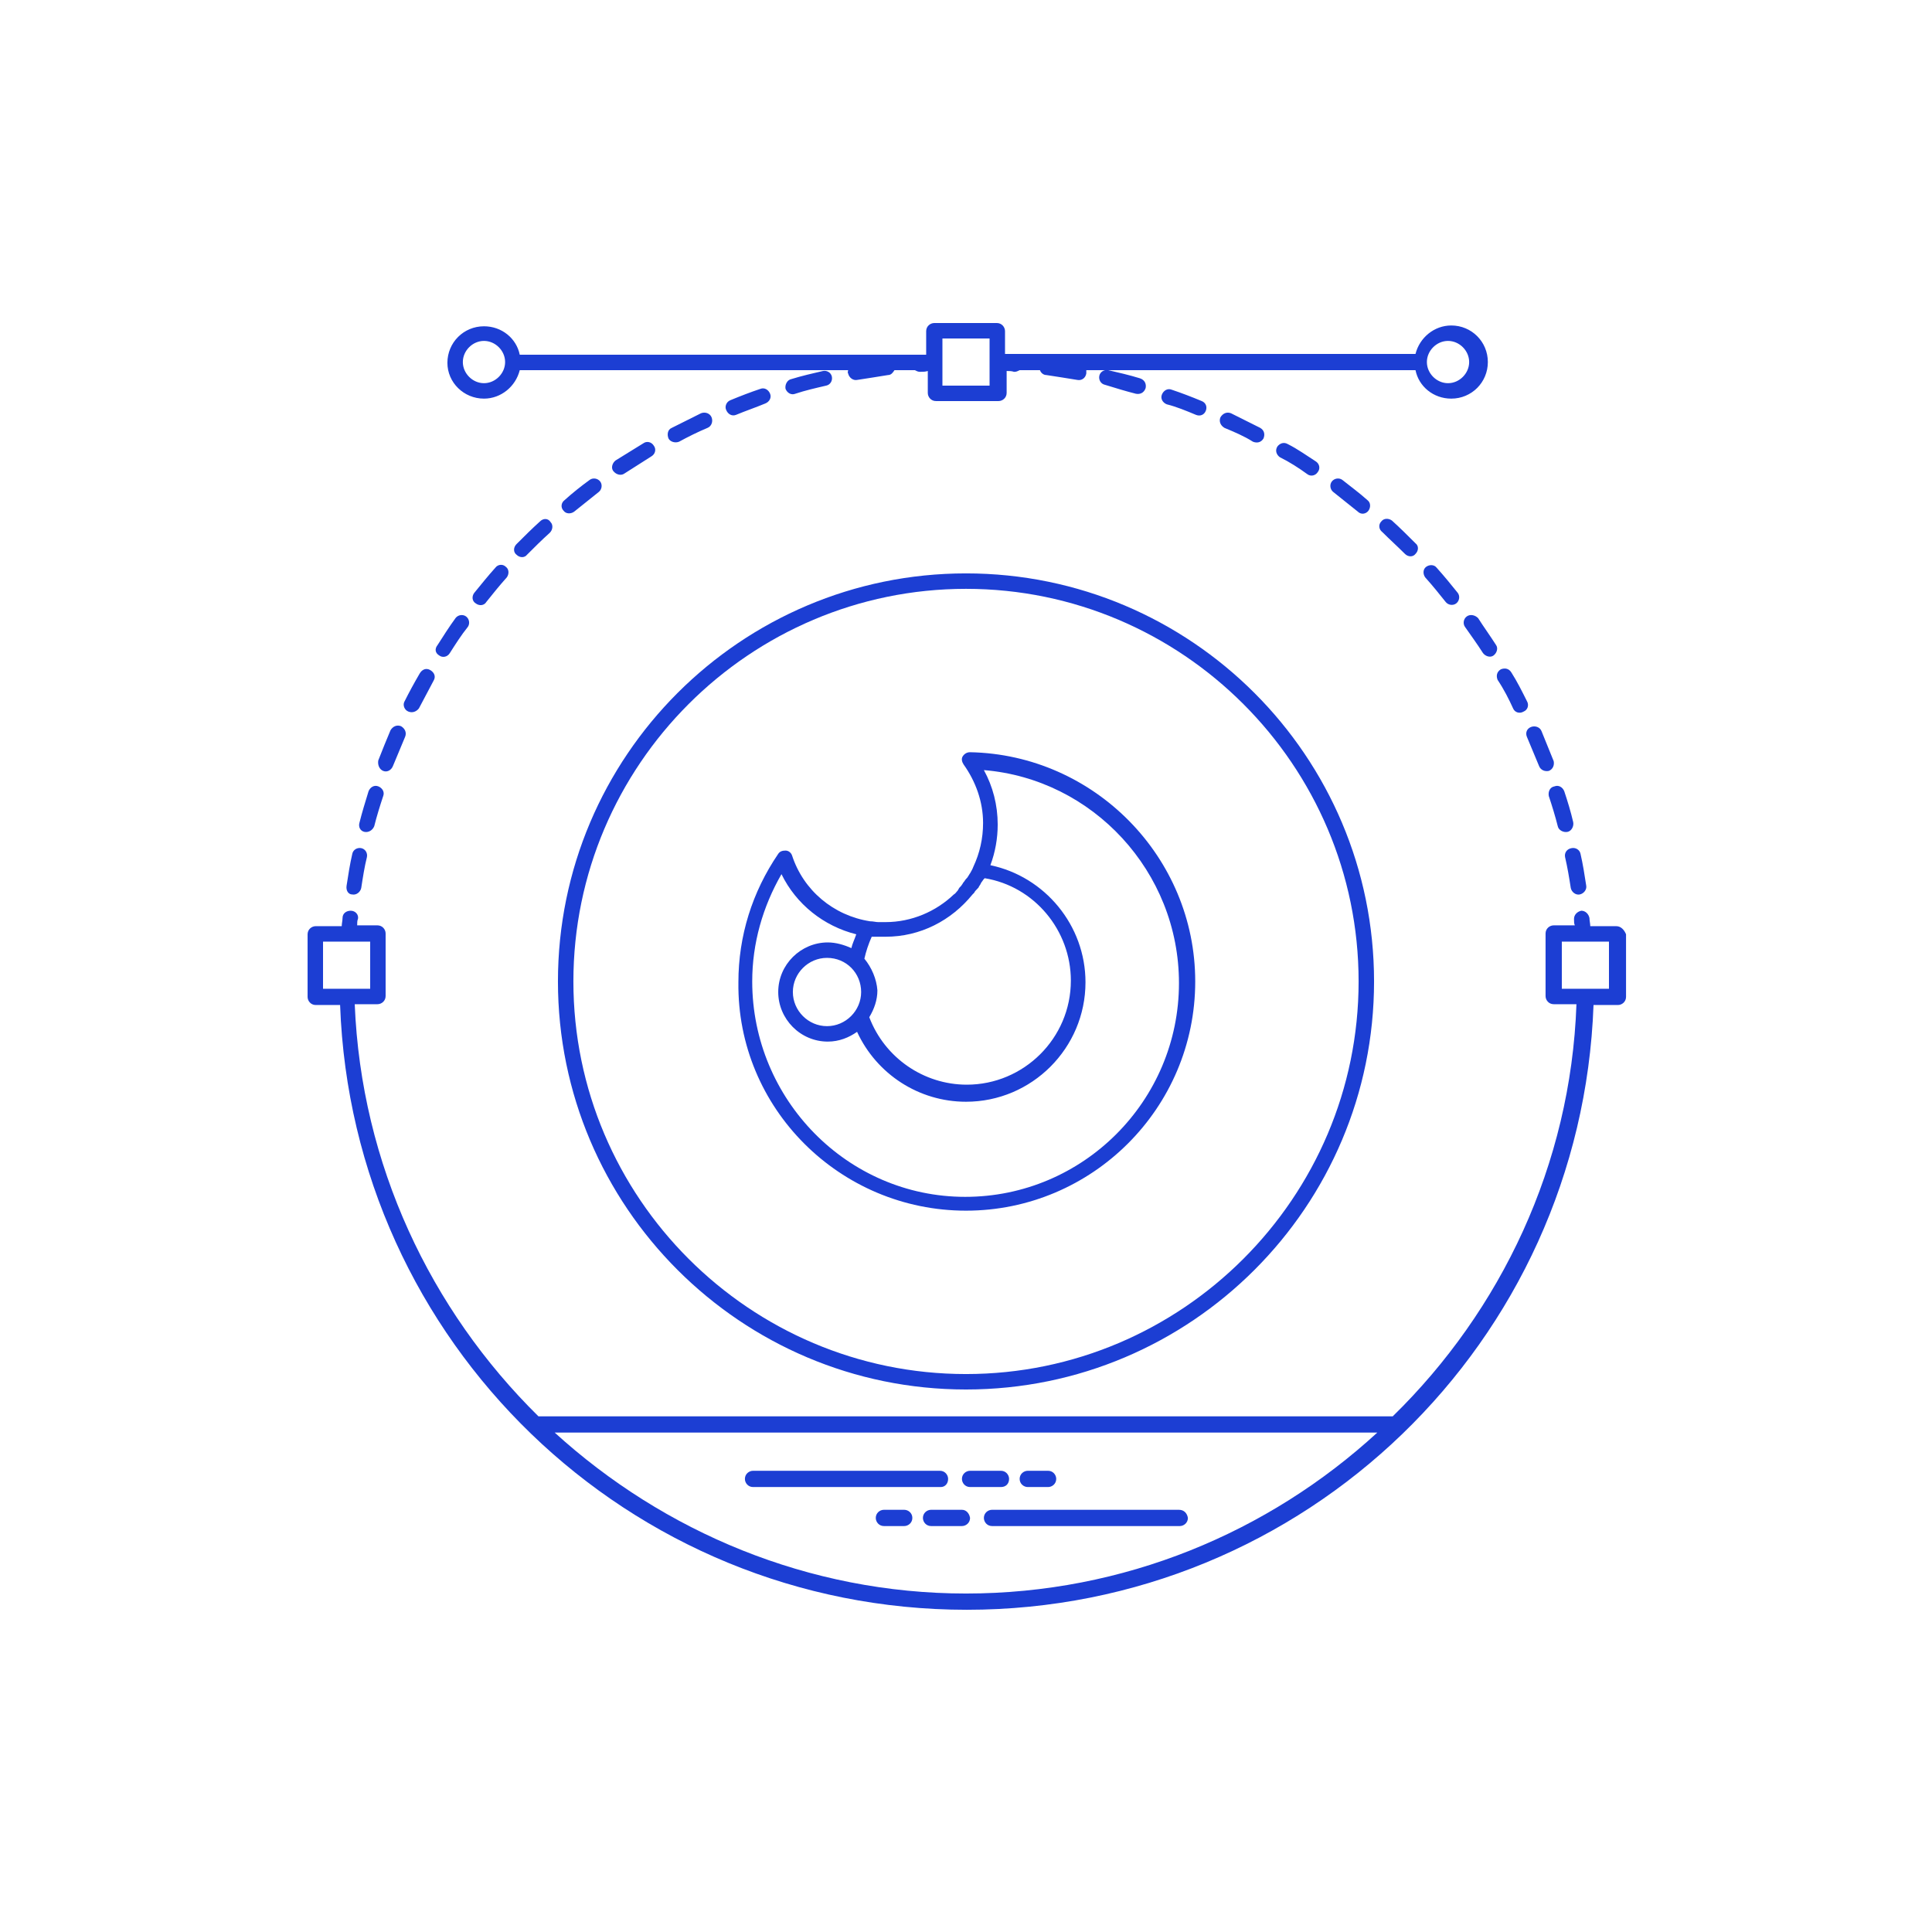
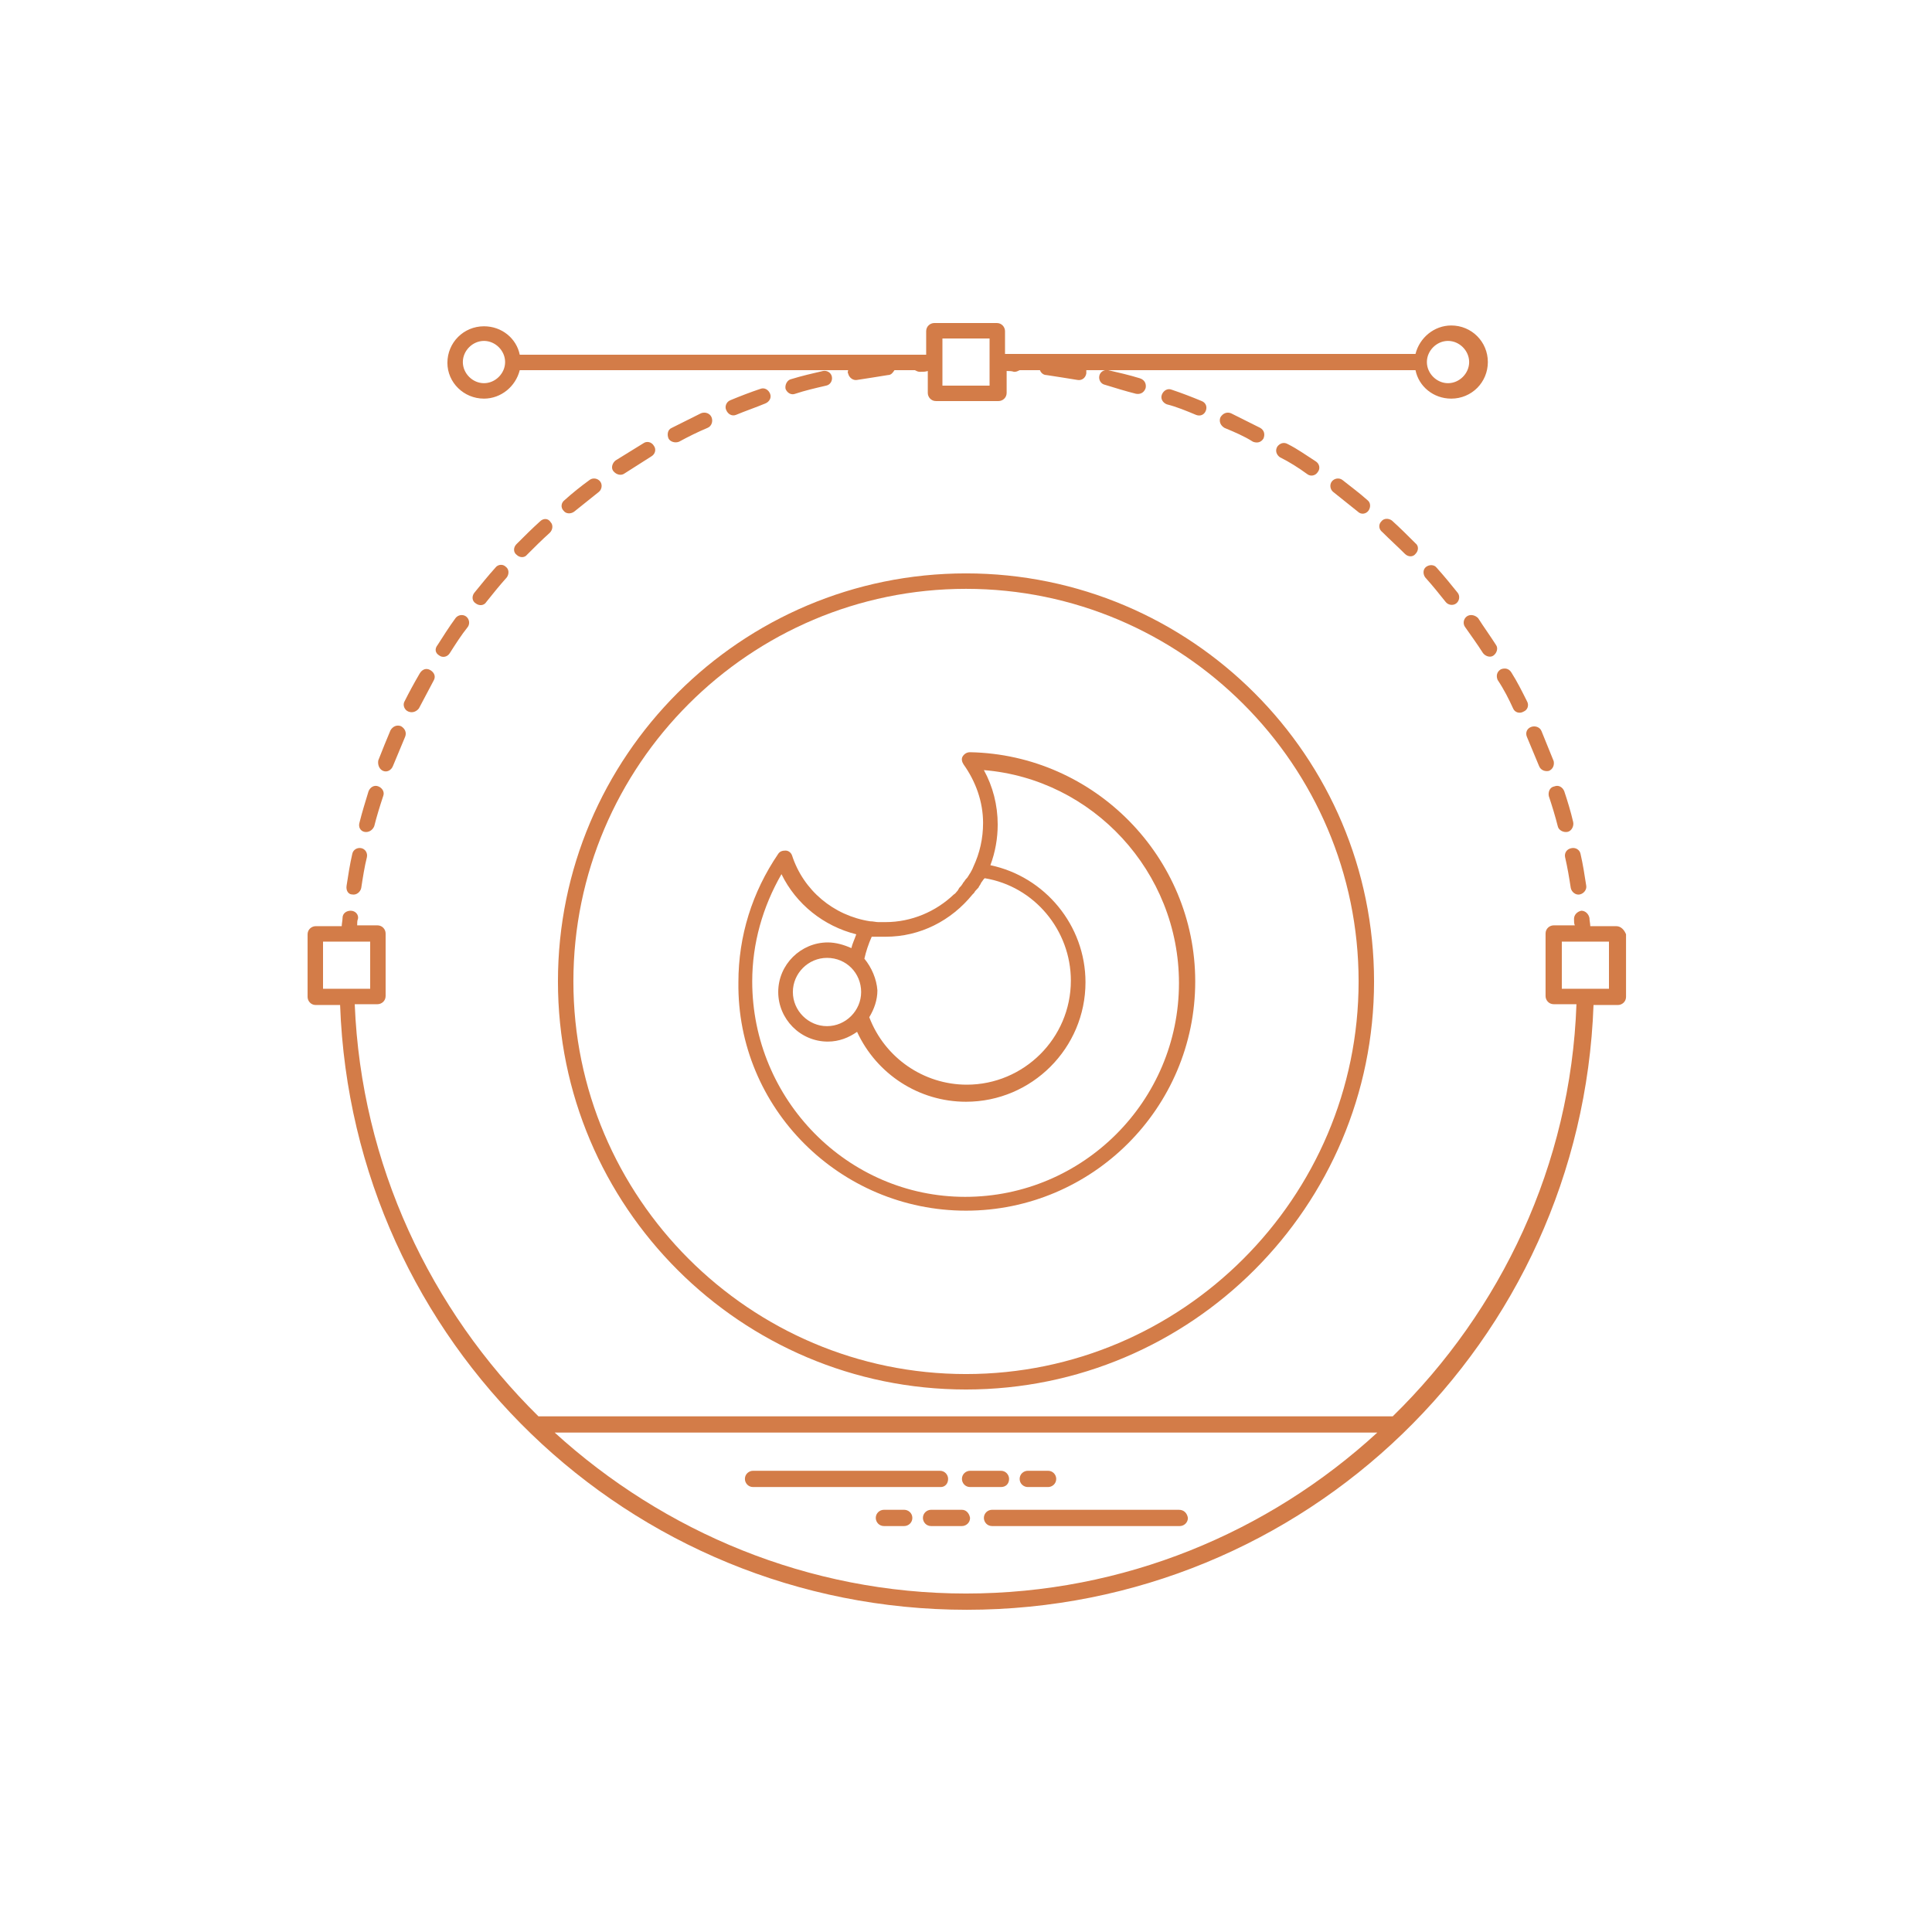
<svg xmlns="http://www.w3.org/2000/svg" width="100" height="100">
-   <svg fill="#1c3ed3" transform="matrix(.69 0 0 .69 15.5 15.5)" viewBox="0 0 164 164">
+   <svg fill="#d37c48" transform="matrix(.69 0 0 .69 15.5 15.5)" viewBox="0 0 164 164">
    <path d="M131.5 26c.3-.4.3-1-.1-1.3-1-.9-2.1-1.7-3.1-2.5-.4-.3-1-.2-1.3.2-.3.4-.2 1 .2 1.3l3 2.4c.4.4 1 .3 1.3-.1zM117.3 17.5c.5.2 1 .1 1.3-.4.2-.5.1-1-.4-1.3l-3.6-1.8c-.5-.2-1 0-1.3.5-.2.5 0 1 .5 1.3 1.2.5 2.4 1 3.5 1.7zM102.9 11.6c.5.1 1-.1 1.2-.7.1-.5-.1-1-.7-1.2-1.3-.4-2.6-.7-3.9-1-.5-.1-1 .2-1.1.7-.1.5.2 1 .7 1.1 1.3.4 2.6.8 3.8 1.1zM110.3 14.2c.5.2 1 0 1.2-.5.2-.5 0-1-.5-1.2-1.2-.5-2.5-1-3.7-1.4-.5-.2-1 .1-1.2.6-.2.5.1 1 .6 1.2 1.2.3 2.4.8 3.6 1.3zM124 21.5c.4.3 1 .2 1.3-.3.3-.4.2-1-.3-1.3-1.1-.7-2.2-1.5-3.4-2.1-.5-.3-1-.1-1.3.3-.3.5-.1 1 .3 1.3 1.2.6 2.3 1.3 3.4 2.1zM151 53.8l1.5 3.6c.2.5.7.7 1.2.6.5-.2.7-.7.6-1.2-.5-1.2-1-2.5-1.5-3.7-.2-.5-.8-.7-1.3-.5-.5.2-.7.7-.5 1.2zM133.1 27.3c-.4.4-.3 1 .1 1.3.9.9 1.9 1.8 2.8 2.7.4.4 1 .4 1.3 0 .4-.4.4-1 0-1.3-.9-.9-1.9-1.9-2.9-2.8-.4-.3-1-.3-1.3.1zM153.7 61.1c.4 1.2.8 2.5 1.1 3.7.1.5.7.8 1.2.7.5-.1.8-.7.7-1.2-.3-1.3-.7-2.6-1.1-3.8-.2-.5-.7-.8-1.2-.6-.6.1-.8.7-.7 1.2zM155.7 68.6c.3 1.3.5 2.5.7 3.8.1.5.6.9 1.1.8.5-.1.9-.6.8-1.1-.2-1.3-.4-2.6-.7-3.9-.1-.5-.6-.8-1.1-.7-.6.1-.9.6-.8 1.1zM149.3 50.3c.2.5.8.7 1.3.4.5-.2.7-.8.4-1.3-.6-1.2-1.2-2.4-1.9-3.5-.3-.5-.8-.6-1.3-.4-.5.3-.6.8-.4 1.3.8 1.2 1.4 2.4 1.9 3.5zM143.6 39c-.4.3-.5.9-.2 1.3.7 1 1.5 2.1 2.2 3.2.3.4.9.6 1.3.3s.6-.9.3-1.3c-.7-1.1-1.5-2.2-2.2-3.3-.4-.4-1-.5-1.4-.2zM138.6 32.9c-.4.3-.4.9-.1 1.3.9 1 1.7 2 2.5 3 .3.4.9.5 1.3.2s.5-.9.2-1.3c-.8-1-1.7-2.1-2.6-3.1-.3-.4-.9-.4-1.3-.1zM33.8 26.1l3-2.4c.4-.3.5-.9.2-1.3s-.9-.5-1.3-.2c-1.1.8-2.1 1.6-3.1 2.5-.4.3-.5.9-.1 1.3.3.4.9.4 1.3.1zM40 21.4l3.3-2.1c.5-.3.6-.9.3-1.3-.3-.5-.9-.6-1.3-.3-1.1.7-2.3 1.4-3.4 2.1-.4.3-.6.9-.3 1.3.4.5 1 .6 1.4.3zM61 11.6c1.2-.4 2.5-.7 3.8-1 .5-.1.8-.6.7-1.1-.1-.5-.6-.8-1.1-.7-1.3.3-2.6.6-3.9 1-.5.1-.8.7-.7 1.2.2.5.7.8 1.2.6zM13.4 50.7c.5.2 1 0 1.3-.4.6-1.1 1.2-2.3 1.8-3.4.3-.5.1-1-.4-1.3-.5-.3-1-.1-1.3.4-.7 1.2-1.3 2.3-1.9 3.5-.2.4 0 1 .5 1.2zM10.3 58c.5.2 1-.1 1.2-.6l1.5-3.6c.2-.5 0-1-.5-1.3-.5-.2-1 0-1.3.5-.5 1.2-1 2.4-1.5 3.7-.1.5.1 1.1.6 1.3zM8 65.5c.5.1 1-.2 1.2-.7.3-1.2.7-2.5 1.1-3.7.2-.5-.1-1-.6-1.2-.5-.2-1 .1-1.2.6-.4 1.3-.8 2.6-1.1 3.8-.2.6.1 1.1.6 1.2zM17.2 43.8c.4.3 1 .2 1.3-.3.7-1.1 1.4-2.2 2.2-3.2.3-.4.2-1-.2-1.3-.4-.3-1-.2-1.3.2-.8 1.1-1.5 2.2-2.2 3.3-.4.5-.3 1 .2 1.3zM46.7 17.5c1.1-.6 2.3-1.2 3.5-1.7.5-.2.7-.8.5-1.3-.2-.5-.8-.7-1.3-.5l-3.6 1.8c-.5.2-.6.8-.4 1.3.2.4.8.6 1.3.4zM6.5 73.2c.5.1 1-.3 1.1-.8.2-1.3.4-2.6.7-3.8.1-.5-.2-1-.7-1.1-.5-.1-1 .2-1.1.7-.3 1.3-.5 2.6-.7 3.9-.1.6.2 1.1.7 1.1zM29.6 27.3c-1 .9-1.9 1.8-2.9 2.8-.4.4-.4 1 0 1.3.4.4 1 .4 1.3 0 .9-.9 1.8-1.8 2.8-2.7.4-.4.4-1 .1-1.3-.3-.5-.9-.5-1.3-.1zM24.1 33c-.9 1-1.7 2-2.6 3.1-.3.4-.3 1 .2 1.3.4.3 1 .3 1.3-.2.8-1 1.6-2 2.5-3 .3-.4.3-1-.1-1.3-.4-.4-1-.3-1.3.1zM53.7 14.2c1.2-.5 2.4-.9 3.6-1.4.5-.2.8-.7.6-1.2-.2-.5-.7-.8-1.2-.6-1.2.4-2.5.9-3.7 1.4-.5.2-.7.8-.5 1.2.2.5.7.8 1.2.6zM162 77.1h-3.2c0-.3-.1-.7-.1-1-.1-.5-.5-.9-1-.9-.5.1-.9.5-.9 1 0 .3 0 .6.1.8h-2.6c-.5 0-1 .4-1 1v7.7c0 .5.4 1 1 1h2.8c-.7 19.8-9.3 37.7-22.6 50.7H29.4c-13.3-13.1-21.8-31-22.6-50.7h2.8c.5 0 1-.4 1-1V78c0-.5-.4-1-1-1H7.1c0-.3 0-.6.1-.8.1-.5-.3-1-.9-1-.5 0-1 .3-1 .9 0 .3-.1.7-.1 1H2c-.5 0-1 .4-1 1v7.7c0 .5.4 1 1 1h3c1.5 41.5 35.5 74.4 77.1 74.4 41.6 0 75.6-32.9 77.1-74.4h3c.5 0 1-.4 1-1v-7.7c-.2-.5-.6-1-1.2-1zM2.9 79h5.8v5.8H2.9V79zm28.5 60.4h101.2c-13.4 12.3-31.2 19.8-50.6 19.8s-37.2-7.6-50.6-19.8zm129.7-54.6h-5.8V79h5.8v5.8z" />
    <path d="M22.7 12.2c2.1 0 3.9-1.5 4.4-3.5h40.4c0 .1-.1.3 0 .4.1.5.6.9 1.1.8 1.3-.2 2.6-.4 3.8-.6.4 0 .6-.3.8-.6h2.5c.2.1.4.2.6.2h.1c.3 0 .6 0 .9-.1v2.7c0 .5.4 1 1 1H86c.5 0 1-.4 1-1V8.8c.3 0 .6 0 .9.1h.1c.2 0 .4-.1.6-.2h2.5c.1.3.4.6.8.6 1.3.2 2.6.4 3.8.6.5.1 1-.2 1.1-.8v-.4h40.5c.4 2 2.2 3.5 4.4 3.5 2.5 0 4.5-2 4.5-4.5s-2-4.5-4.5-4.5c-2.1 0-3.9 1.5-4.4 3.5H86.8V3.9c0-.5-.4-1-1-1h-7.7c-.5 0-1 .4-1 1v2.9h-50c-.4-2-2.2-3.5-4.4-3.5-2.5 0-4.5 2-4.5 4.5 0 2.4 2 4.4 4.5 4.4zm118.6-7.1c1.4 0 2.6 1.2 2.6 2.6 0 1.4-1.2 2.6-2.6 2.6-1.4 0-2.6-1.2-2.6-2.6 0-1.4 1.2-2.6 2.6-2.6zm-62.2-.3h5.8v5.8h-5.8V4.8zm-56.4.3c1.4 0 2.6 1.2 2.6 2.6 0 1.4-1.2 2.6-2.6 2.6-1.4 0-2.6-1.2-2.6-2.6 0-1.4 1.2-2.6 2.6-2.6zM82 134.1c27.7 0 50.2-22.5 50.2-50.2 0-27.7-22.5-50.2-50.2-50.2S31.8 56.2 31.8 83.9c0 27.7 22.5 50.2 50.2 50.2zm0-98.5c26.6 0 48.3 21.7 48.3 48.3 0 26.6-21.7 48.3-48.3 48.3s-48.3-21.7-48.3-48.3c0-26.6 21.7-48.3 48.3-48.3z" />
    <path d="M82 112.1c15.5 0 28.2-12.6 28.2-28.2 0-15.3-12.4-27.9-27.7-28.2-.4 0-.7.2-.9.5-.2.3-.1.7.1 1 1.5 2.1 2.4 4.6 2.4 7.2 0 1.9-.4 3.7-1.2 5.4-.1.3-.3.6-.4.8-.1.1-.1.2-.2.3-.1.2-.2.3-.3.4-.1.1-.2.3-.3.4-.1.1-.1.2-.2.3-.1.2-.3.3-.4.5 0 .1-.1.1-.1.2-.2.2-.3.4-.5.5-2.2 2.1-5.2 3.4-8.4 3.4h-.9c-.3 0-.6-.1-1-.1-4.5-.7-8.2-3.8-9.6-8.1-.1-.3-.4-.6-.8-.6s-.7.1-.9.4C55.7 72.9 54 78.3 54 84c-.2 15.5 12.5 28.1 28 28.1zM69.1 85.2c0 2.3-1.9 4.2-4.2 4.2-2.3 0-4.2-1.9-4.2-4.2 0-2.3 1.9-4.2 4.2-4.2 2.4 0 4.2 1.9 4.2 4.2zm.4-4.1c.2-.9.5-1.8.9-2.7h1.7c4.3 0 8.1-2 10.7-5.2l.2-.2c.1-.2.2-.3.4-.5.1-.1.2-.2.2-.3.1-.1.2-.3.3-.5.1-.1.2-.3.3-.4l.1-.1c6.1 1 10.6 6.4 10.6 12.6 0 7.1-5.8 12.8-12.8 12.8-5.3 0-10.1-3.3-12-8.3.6-1 1-2.1 1-3.3-.1-1.4-.7-2.8-1.6-3.9zM59.3 70.7c1.8 3.7 5.2 6.4 9.2 7.4-.2.6-.5 1.2-.6 1.7-.9-.4-1.9-.7-2.9-.7-3.3 0-6.1 2.7-6.1 6.1 0 3.3 2.7 6.1 6.1 6.1 1.4 0 2.6-.5 3.6-1.2 2.4 5.2 7.6 8.6 13.4 8.6 8.1 0 14.7-6.6 14.7-14.7 0-7-5-13-11.7-14.4.6-1.6.9-3.3.9-5 0-2.4-.6-4.7-1.7-6.7 13.4 1.1 24 12.5 24 26.2 0 14.5-11.8 26.3-26.3 26.3s-26.2-12-26.2-26.5c0-4.7 1.3-9.2 3.6-13.2zM79.8 145.1c0-.5-.4-1-1-1h-23c-.5 0-1 .4-1 1 0 .5.4 1 1 1h23.1c.5 0 .9-.4.9-1zM87.3 145.1c0-.5-.4-1-1-1h-3.8c-.5 0-1 .4-1 1 0 .5.4 1 1 1h3.8c.6 0 1-.4 1-1zM89.6 146.1h2.5c.5 0 1-.4 1-1 0-.5-.4-1-1-1h-2.5c-.5 0-1 .4-1 1s.5 1 1 1zM108.2 148.9h-23c-.5 0-1 .4-1 1 0 .5.4 1 1 1h23.1c.5 0 1-.4 1-1-.1-.6-.5-1-1.1-1zM81.5 148.9h-3.8c-.5 0-1 .4-1 1 0 .5.4 1 1 1h3.8c.5 0 1-.4 1-1-.1-.6-.5-1-1-1zM74.4 148.9h-2.5c-.5 0-1 .4-1 1 0 .5.4 1 1 1h2.5c.5 0 1-.4 1-1s-.5-1-1-1z" />
  </svg>
</svg>
